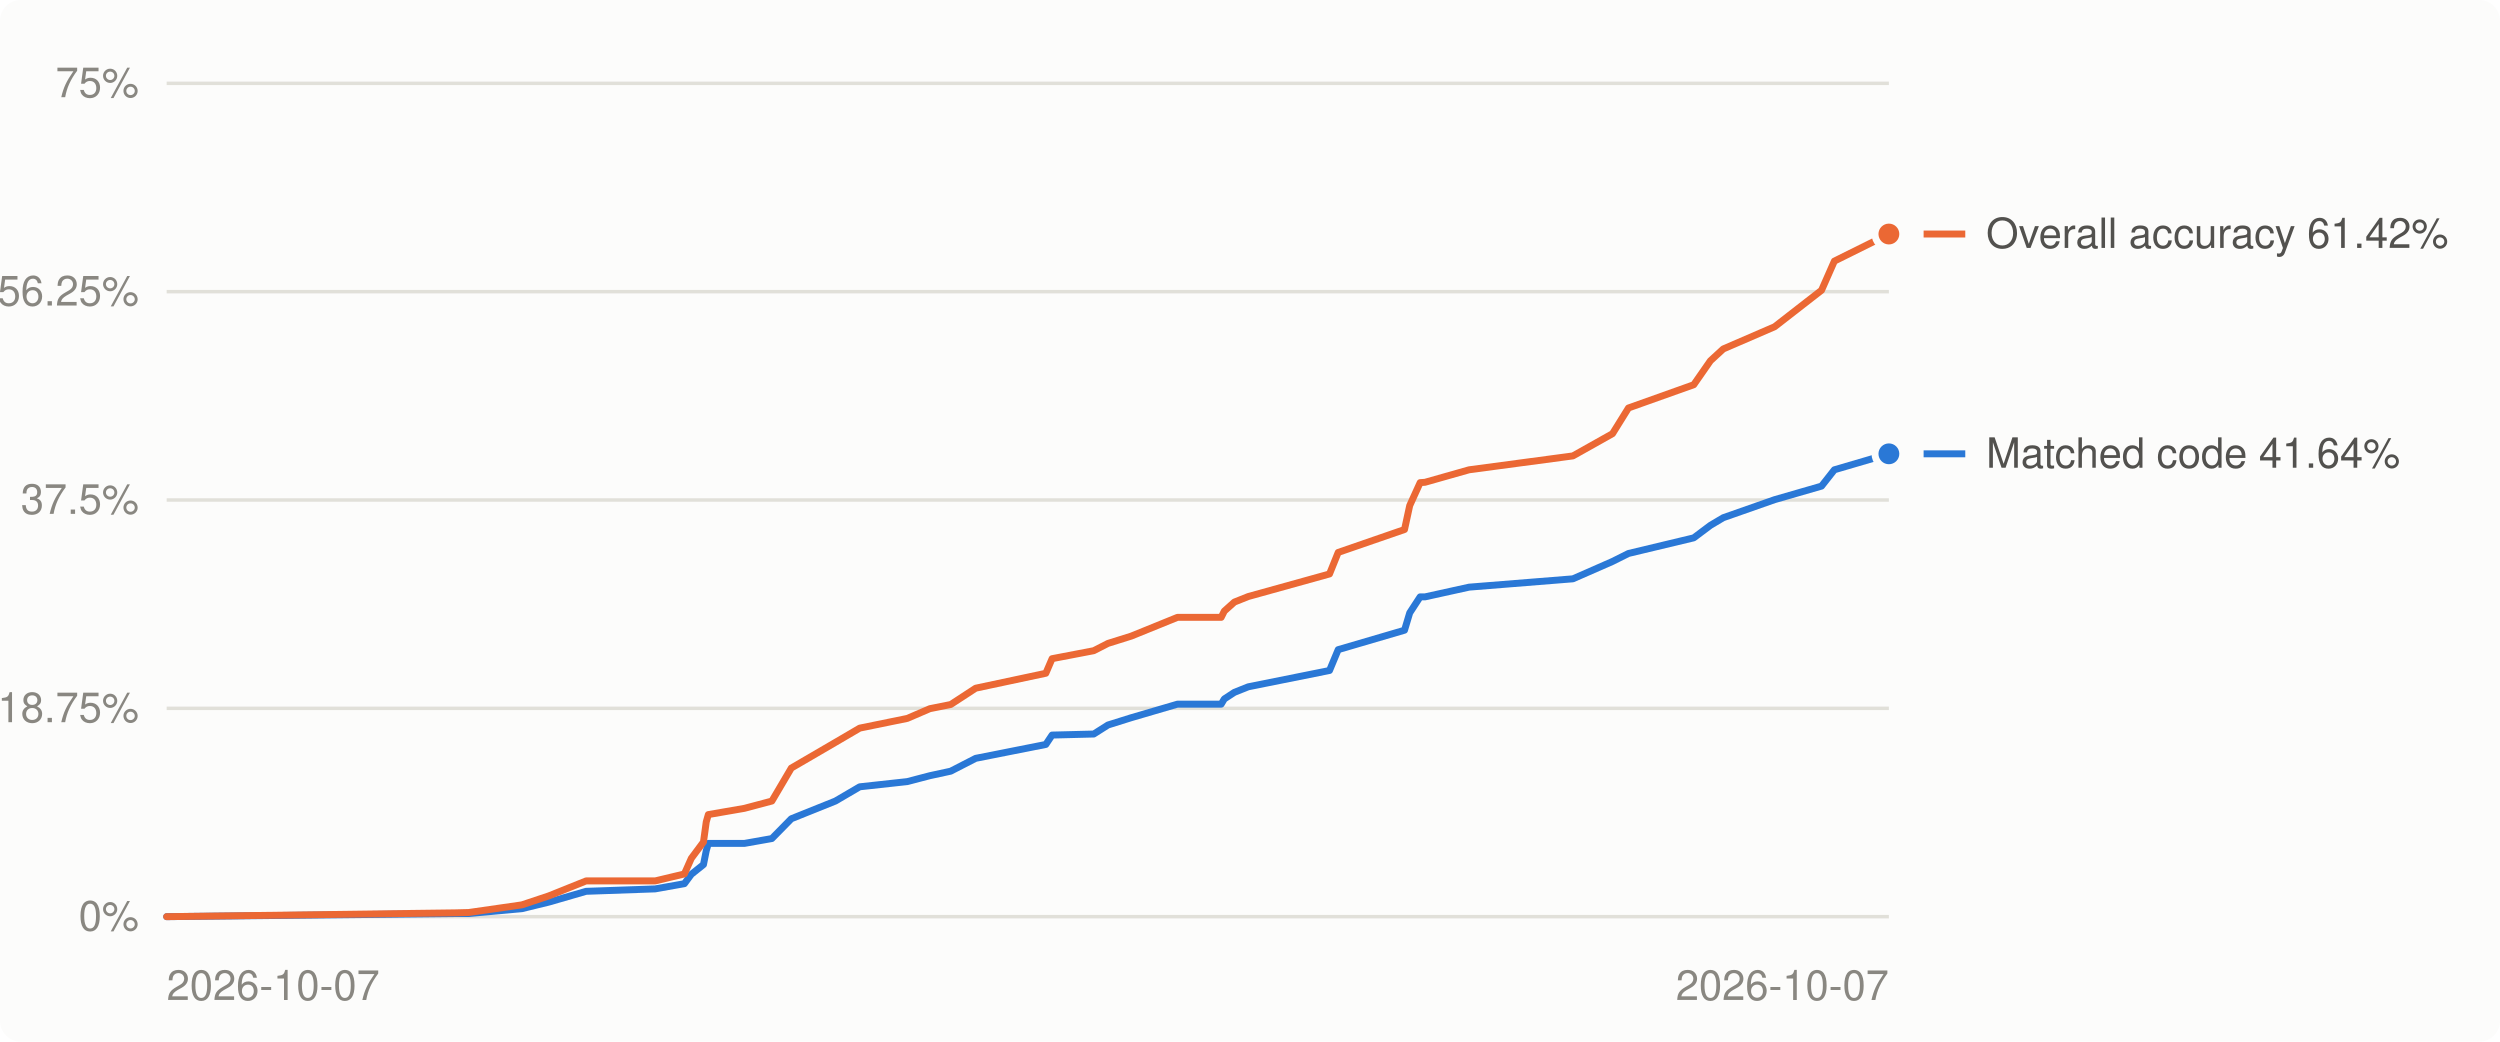
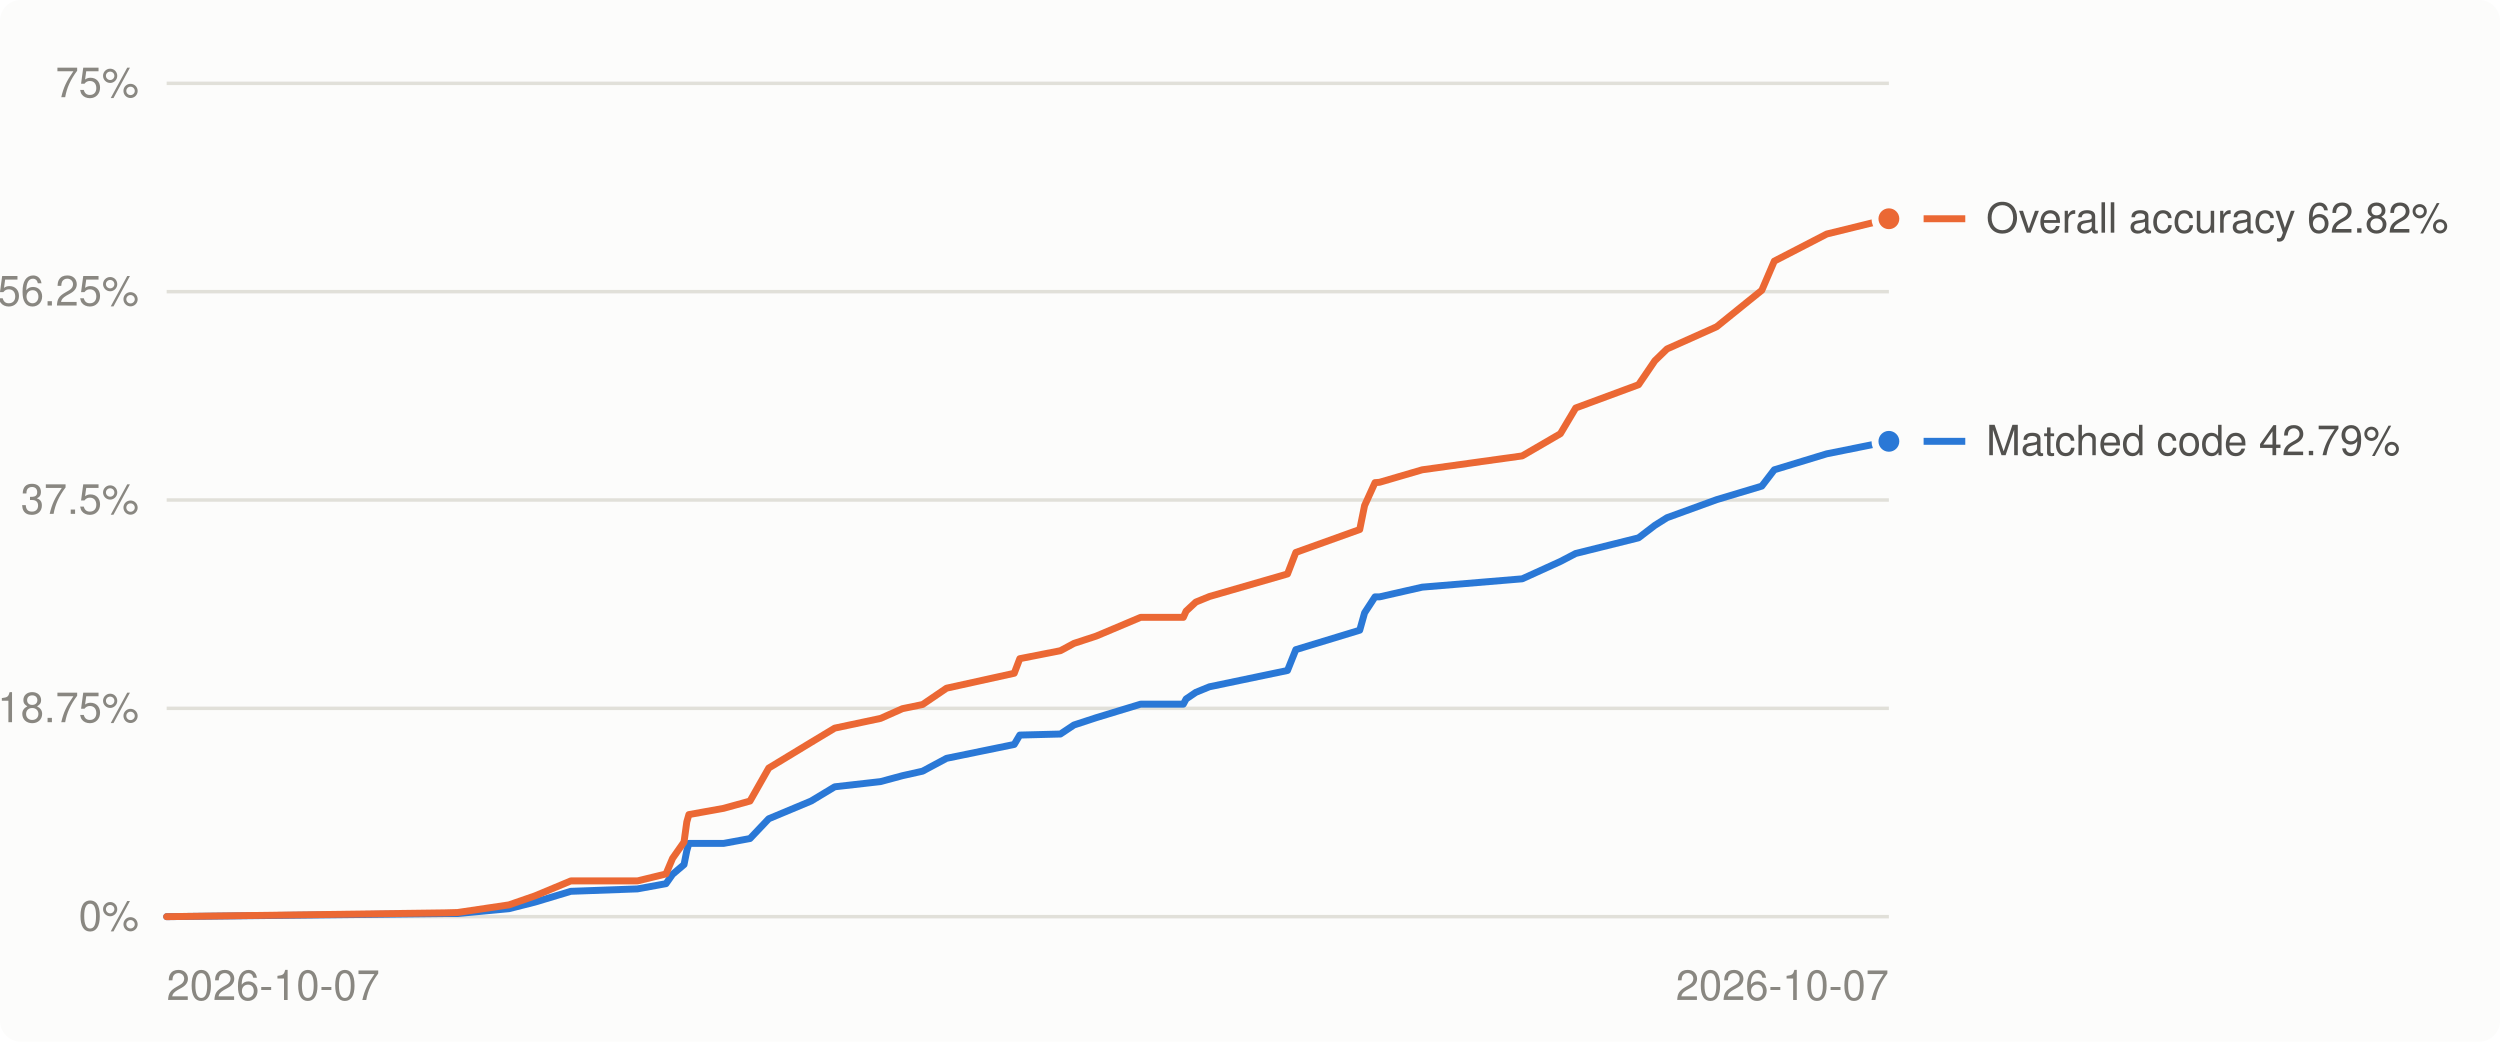
<svg xmlns="http://www.w3.org/2000/svg" viewBox="0 0 720 300" width="720" height="300" role="img" aria-label="Decompilation progress over time">
  <style>
.bg{fill:#fcfcfb}.grid{stroke:#e1e0d9}.muted{fill:#898781}.lbl{fill:#52514e}.ln0{stroke:#2a78d6}.dot0{fill:#2a78d6;stroke:#fcfcfb}.ln1{stroke:#eb6834}.dot1{fill:#eb6834;stroke:#fcfcfb}
@media (prefers-color-scheme: dark){.bg{fill:#1a1a19}.grid{stroke:#2c2c2a}.muted{fill:#898781}.lbl{fill:#c3c2b7}.ln0{stroke:#3987e5}.dot0{fill:#3987e5;stroke:#1a1a19}.ln1{stroke:#d95926}.dot1{fill:#d95926;stroke:#1a1a19}}
text{font:12px -apple-system,BlinkMacSystemFont,'Segoe UI',Helvetica,Arial,sans-serif}
</style>
  <rect class="bg" width="720" height="300" rx="6" />
  <line x1="48" x2="544" y1="264.0" y2="264.0" class="grid" stroke-width="1" />
  <text x="40" y="268.0" class="muted" text-anchor="end">0%</text>
  <line x1="48" x2="544" y1="204.0" y2="204.0" class="grid" stroke-width="1" />
  <text x="40" y="208.0" class="muted" text-anchor="end">18.75%</text>
  <line x1="48" x2="544" y1="144.0" y2="144.0" class="grid" stroke-width="1" />
  <text x="40" y="148.0" class="muted" text-anchor="end">37.5%</text>
  <line x1="48" x2="544" y1="84.0" y2="84.0" class="grid" stroke-width="1" />
  <text x="40" y="88.0" class="muted" text-anchor="end">56.25%</text>
  <line x1="48" x2="544" y1="24.0" y2="24.0" class="grid" stroke-width="1" />
  <text x="40" y="28.0" class="muted" text-anchor="end">75%</text>
  <text class="muted" x="48.0" y="288" text-anchor="start">2026-10-07</text>
  <text class="muted" x="544.0" y="288" text-anchor="end">2026-10-07</text>
-   <polyline points="48.0,264.0 131.1,263.1 135.0,263.1 150.3,261.7 158.1,259.8 168.8,256.7 188.7,256.0 197.1,254.5 199.1,251.8 202.6,249.0 203.4,245.0 204.0,242.9 214.4,242.9 222.3,241.5 227.9,235.8 240.6,230.7 247.6,226.6 261.3,225.1 267.8,223.4 273.8,222.1 281.0,218.4 301.2,214.4 303.0,211.7 315.0,211.4 319.1,208.8 325.8,206.7 339.1,202.8 351.7,202.8 352.6,201.3 355.5,199.4 359.5,197.8 382.9,193.1 385.4,187.1 404.5,181.5 406.0,176.5 409.0,171.9 410.4,171.9 423.1,169.1 453.0,166.7 464.4,161.7 469.0,159.4 487.8,154.9 492.6,151.3 496.3,149.1 511.1,143.9 524.6,140.0 528.3,135.3 544.0,130.7" fill="none" class="ln0" stroke-width="2" stroke-linejoin="round" stroke-linecap="round" />
-   <polyline points="48.0,264.0 131.1,262.9 135.0,262.8 150.3,260.6 158.1,258.0 168.8,253.7 188.7,253.7 197.1,251.7 199.1,247.2 202.6,242.5 203.4,236.7 204.0,234.6 214.4,232.8 222.3,230.7 227.9,221.2 240.6,213.8 247.6,209.7 261.3,206.9 267.8,204.1 273.8,202.9 281.0,198.2 301.2,193.9 303.0,189.7 315.0,187.4 319.1,185.3 325.8,183.2 339.1,177.8 351.7,177.8 352.6,176.0 355.5,173.4 359.5,171.8 382.9,165.3 385.4,159.1 404.5,152.5 406.0,145.6 409.0,139.0 410.4,138.9 423.1,135.3 453.0,131.3 464.4,124.9 469.0,117.5 487.8,110.8 492.6,103.9 496.3,100.5 511.1,94.1 524.6,83.6 528.3,75.2 544.0,67.4" fill="none" class="ln1" stroke-width="2" stroke-linejoin="round" stroke-linecap="round" />
-   <circle cx="544.0" cy="130.7" r="4" class="dot0" stroke-width="2" />
-   <circle cx="544.0" cy="67.4" r="4" class="dot1" stroke-width="2" />
-   <line x1="554" x2="566" y1="130.7" y2="130.7" class="ln0" stroke-width="2" />
-   <text class="lbl" x="572" y="134.7">Matched code 41.64%</text>
-   <line x1="554" x2="566" y1="67.4" y2="67.4" class="ln1" stroke-width="2" />
-   <text class="lbl" x="572" y="71.4">Overall accuracy 61.42%</text>
+   <polyline points="48.0,264.0 128.1,263.1 131.8,263.1 146.6,261.7 154.1,259.8 164.4,256.7 183.6,256.0 191.8,254.5 193.7,251.8 197.0,249.0 197.8,245.0 198.4,242.9 208.4,242.9 216.0,241.5 221.4,235.8 233.6,230.7 240.4,226.6 253.6,225.1 259.9,223.4 265.7,222.1 272.6,218.4 292.1,214.4 293.7,211.7 305.4,211.4 309.3,208.8 315.7,206.7 328.5,202.8 340.8,202.8 341.6,201.3 344.4,199.4 348.3,197.8 370.8,193.1 373.2,187.1 391.6,181.5 393.0,176.5 396.0,171.9 397.3,171.9 409.6,169.1 438.4,166.7 449.4,161.7 453.8,159.4 471.9,154.9 476.6,151.3 480.1,149.1 494.4,143.9 507.4,140.0 511.0,135.3 526.1,130.7 544.0,127.1" fill="none" class="ln0" stroke-width="2" stroke-linejoin="round" stroke-linecap="round" />
+   <polyline points="48.0,264.0 128.1,262.9 131.8,262.8 146.6,260.6 154.1,258.0 164.4,253.7 183.6,253.7 191.8,251.7 193.7,247.2 197.0,242.5 197.8,236.7 198.4,234.6 208.4,232.8 216.0,230.7 221.4,221.2 233.6,213.8 240.4,209.7 253.6,206.9 259.9,204.1 265.7,202.9 272.6,198.2 292.1,193.9 293.7,189.7 305.4,187.4 309.3,185.3 315.7,183.2 328.5,177.8 340.8,177.8 341.6,176.0 344.4,173.4 348.3,171.8 370.8,165.3 373.2,159.1 391.6,152.5 393.0,145.6 396.0,139.0 397.3,138.9 409.6,135.3 438.4,131.3 449.4,124.9 453.8,117.5 471.9,110.8 476.6,103.9 480.1,100.5 494.4,94.1 507.4,83.6 511.0,75.2 526.1,67.4 544.0,63.0" fill="none" class="ln1" stroke-width="2" stroke-linejoin="round" stroke-linecap="round" />
+   <circle cx="544.0" cy="127.1" r="4" class="dot0" stroke-width="2" />
+   <circle cx="544.0" cy="63.0" r="4" class="dot1" stroke-width="2" />
+   <line x1="554" x2="566" y1="127.1" y2="127.1" class="ln0" stroke-width="2" />
+   <text class="lbl" x="572" y="131.1">Matched code 42.79%</text>
+   <line x1="554" x2="566" y1="63.0" y2="63.0" class="ln1" stroke-width="2" />
+   <text class="lbl" x="572" y="67.0">Overall accuracy 62.82%</text>
</svg>
